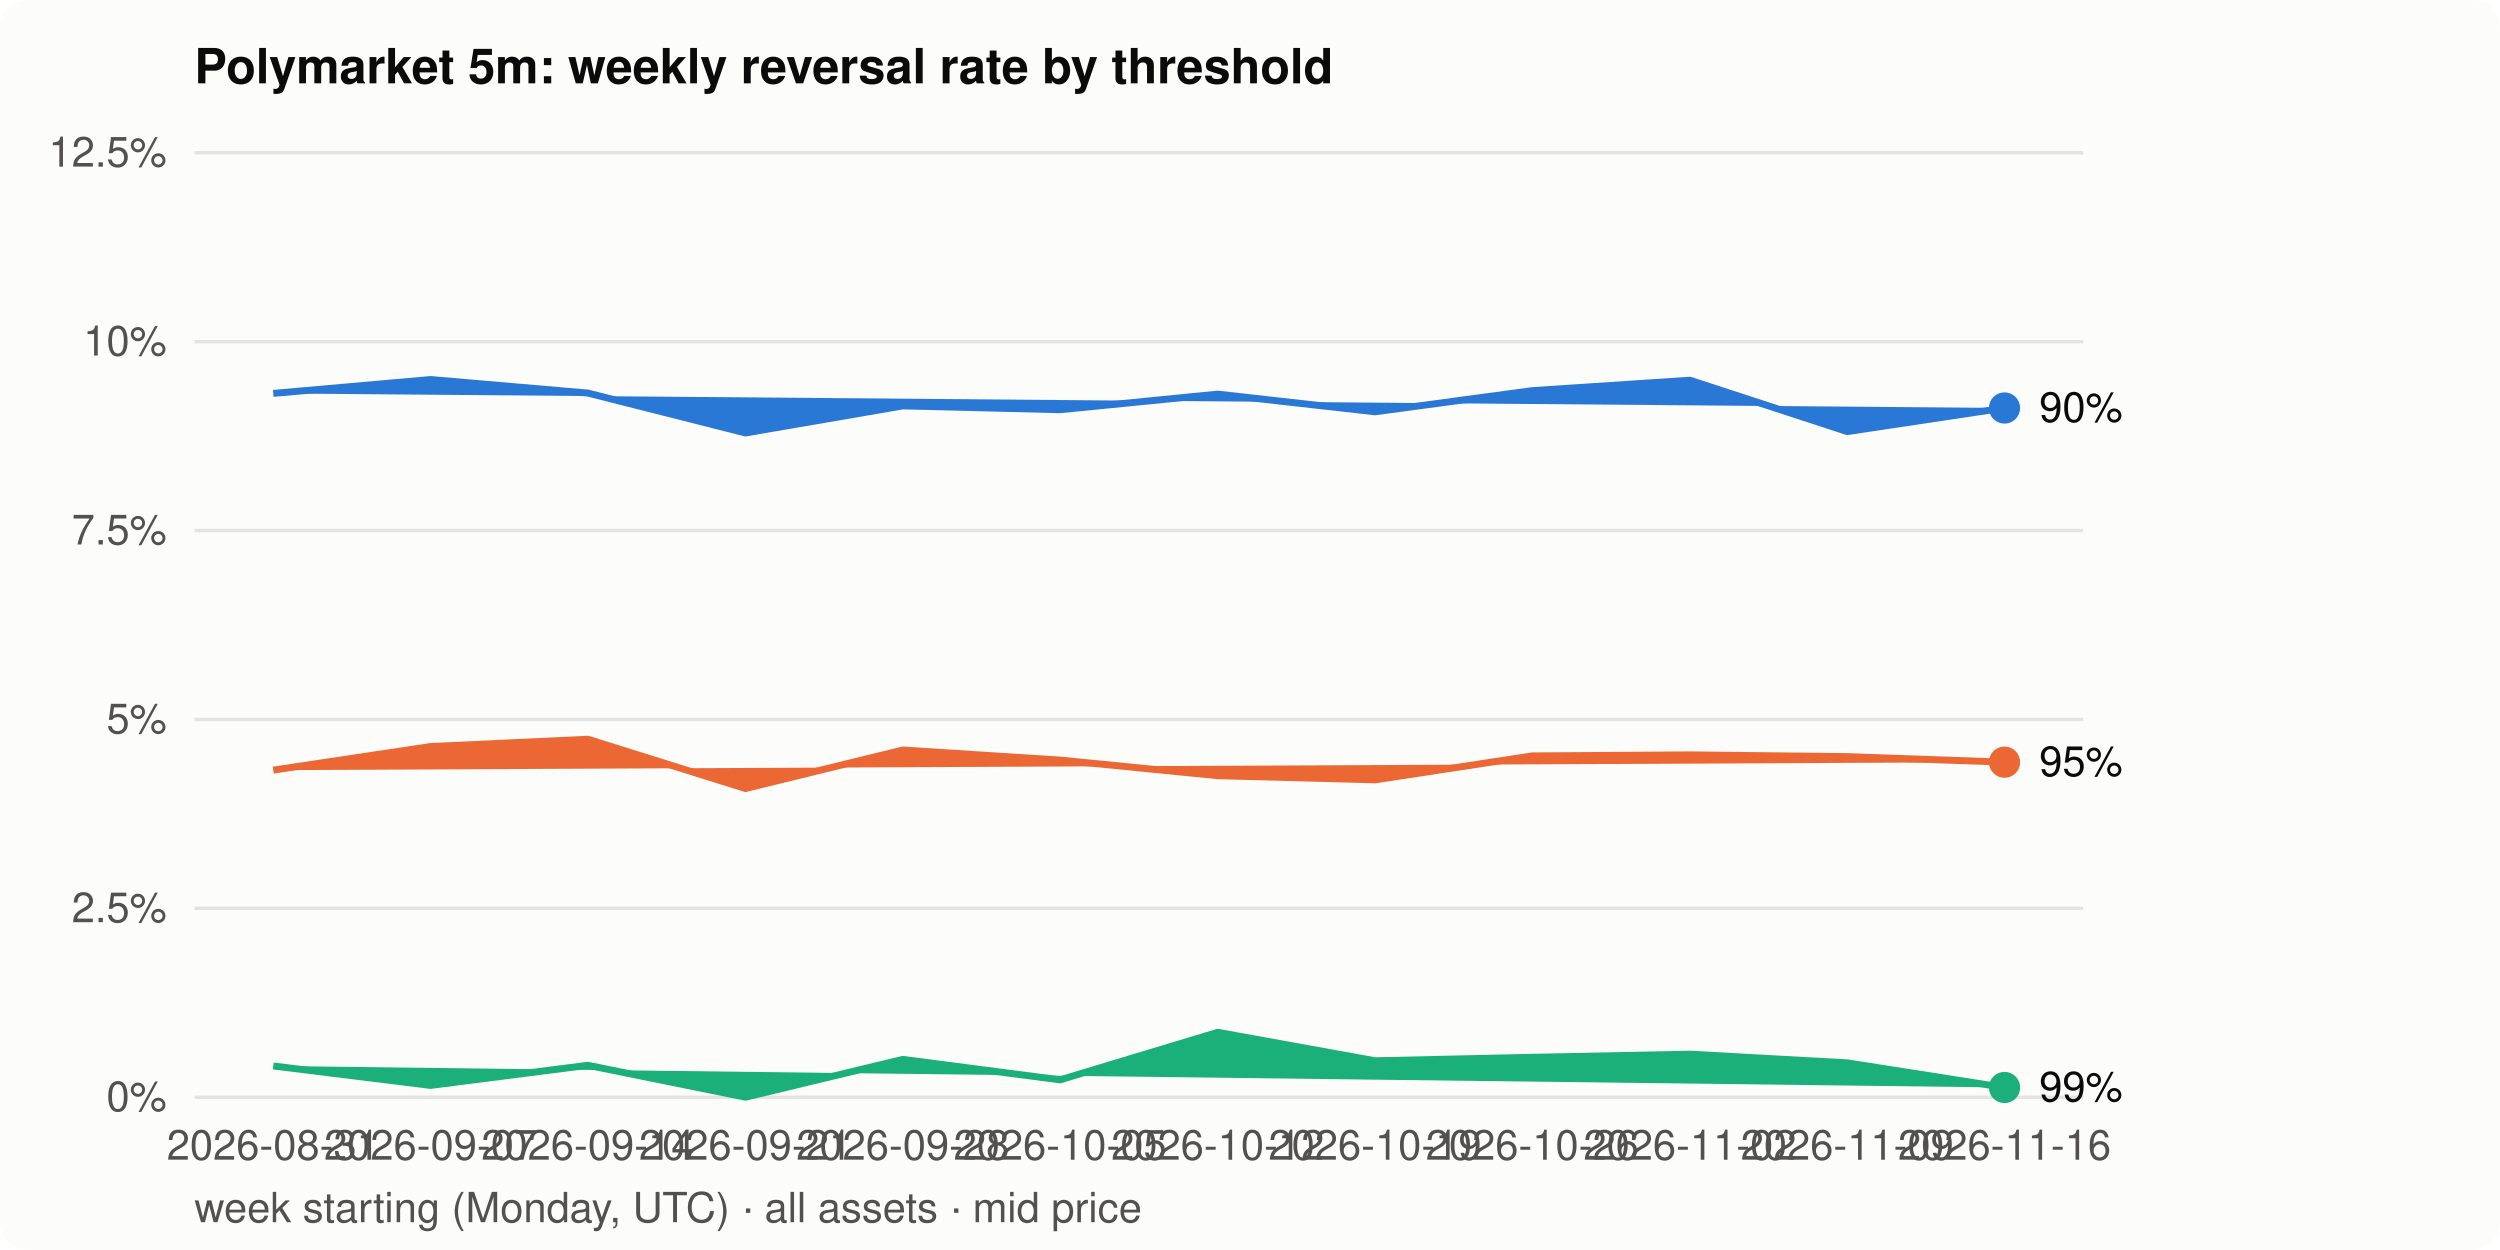
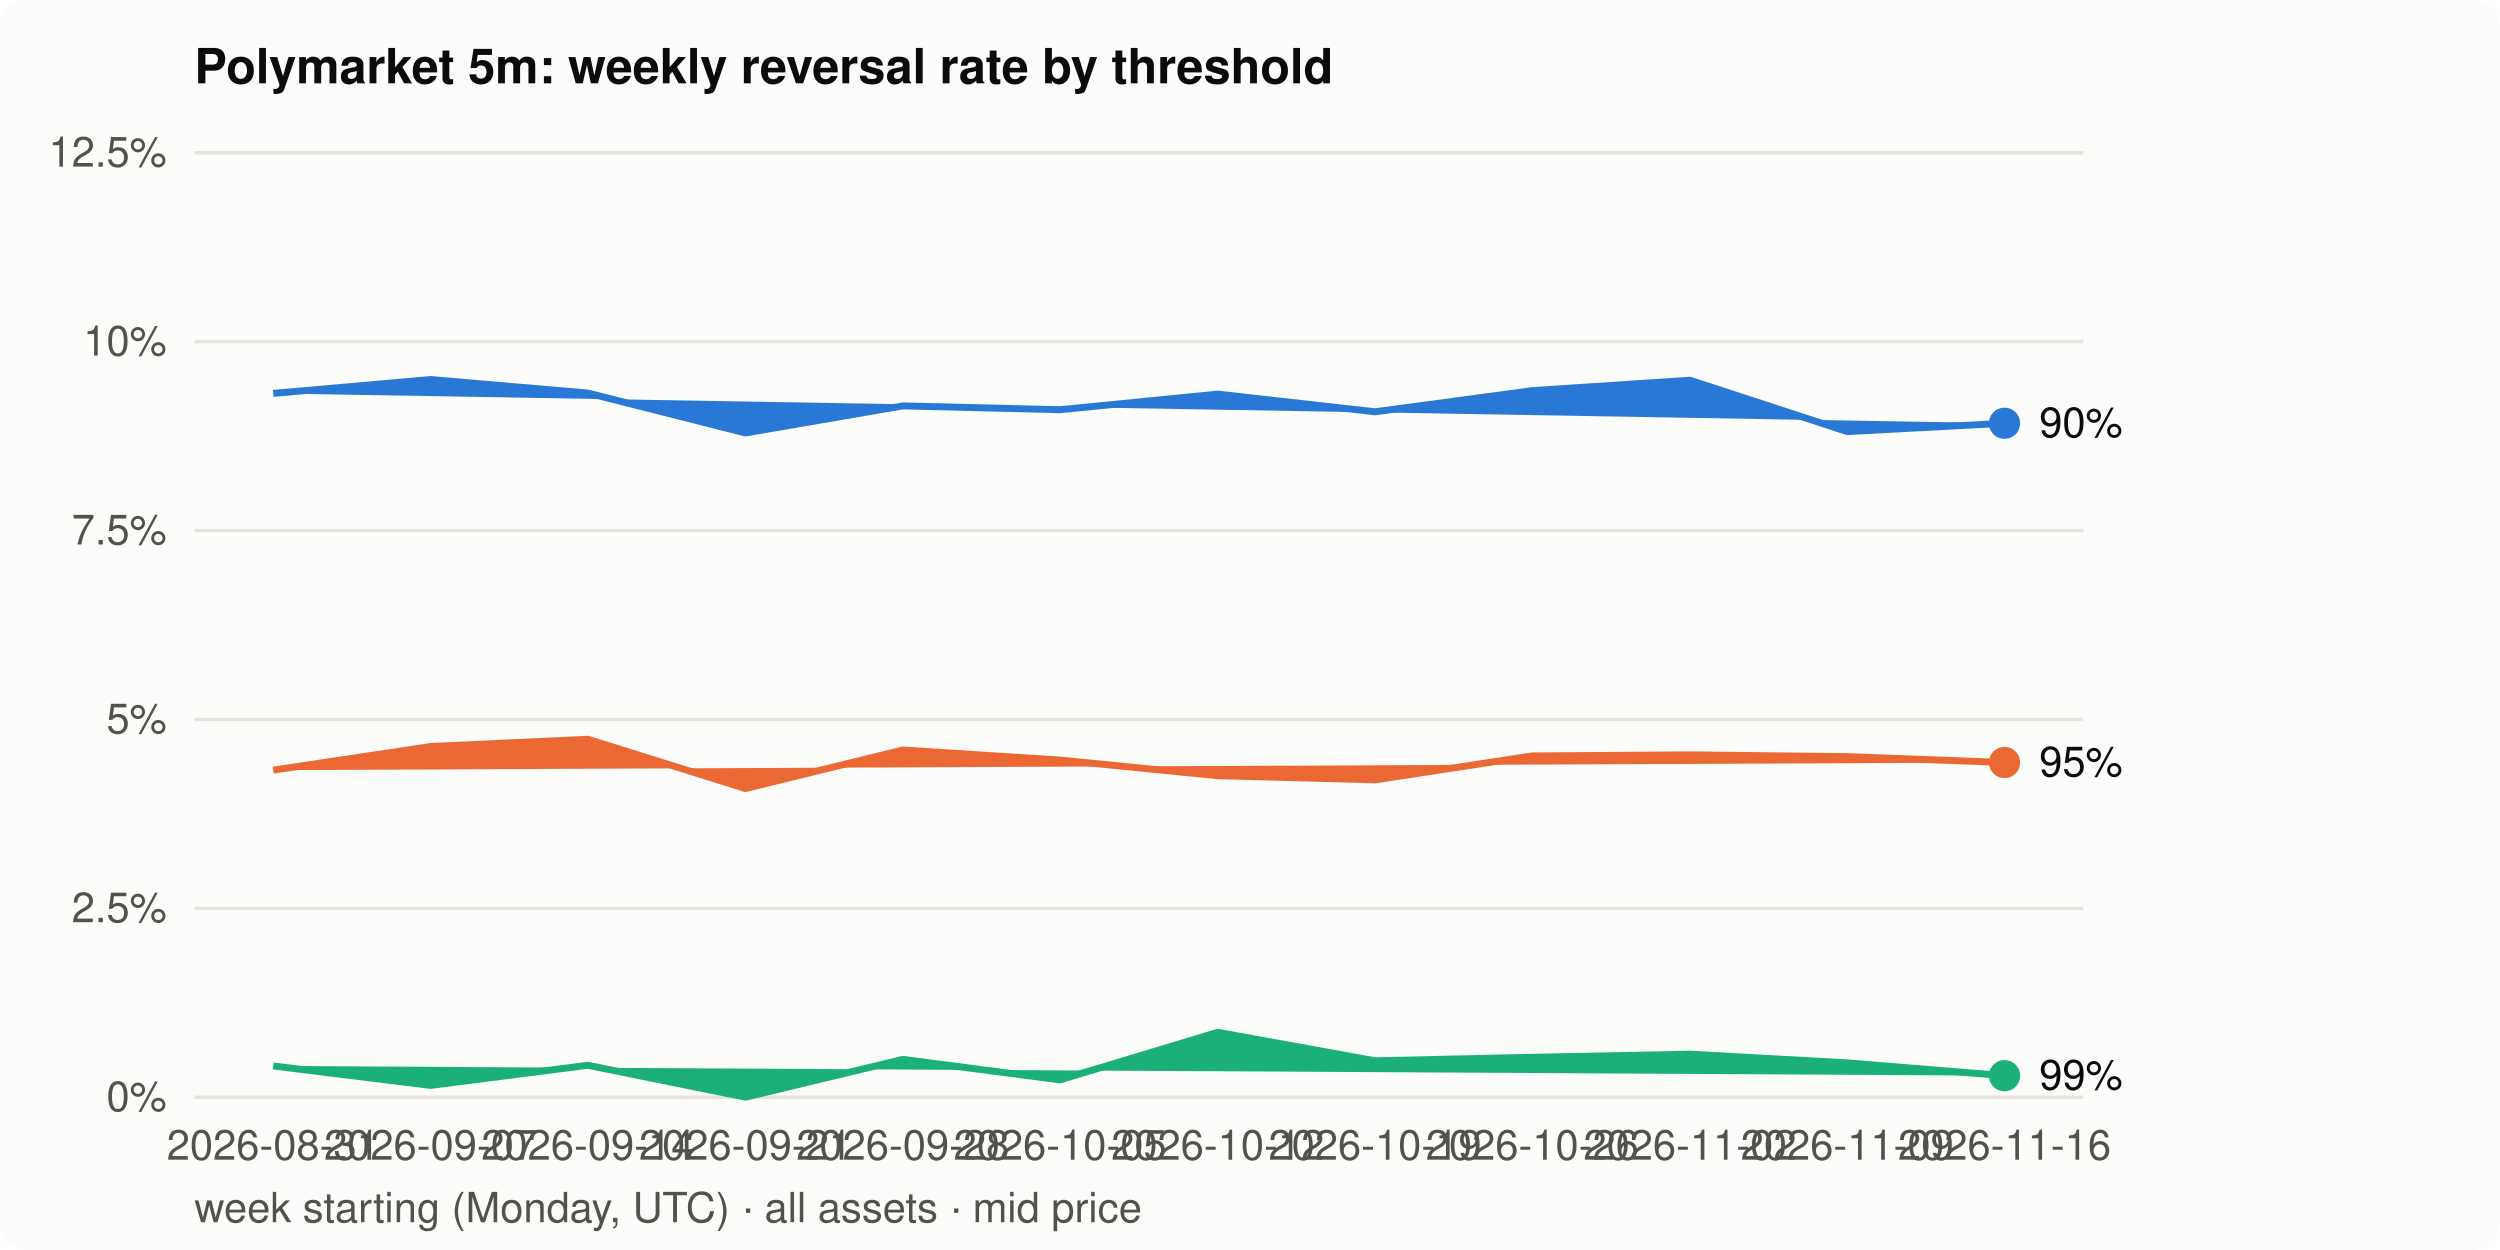
<svg xmlns="http://www.w3.org/2000/svg" viewBox="0 0 720 360" width="720" height="360" role="img" aria-label="Polymarket 5m: weekly reversal rate by threshold">
  <style>
  .bg{fill:#fcfcfb} .t1{fill:#0b0b0b} .t2{fill:#52514e} .grid{stroke:#e4e3df}
  .s1{stroke:#2a78d6;fill:#2a78d6} .s2{stroke:#eb6834;fill:#eb6834} .s3{stroke:#1baf7a;fill:#1baf7a}
  .ref{stroke:#8a8984;fill:#8a8984} .ring{stroke:#fcfcfb}
  text{font-family:-apple-system,Segoe UI,Helvetica,Arial,sans-serif;font-size:12px}
  .title{font-size:14px;font-weight:600}
  @media (prefers-color-scheme: dark){
    .bg{fill:#1a1a19} .t1{fill:#f0efec} .t2{fill:#c3c2b7} .grid{stroke:#34332f}
    .s1{stroke:#3987e5;fill:#3987e5} .s2{stroke:#d95926;fill:#d95926} .s3{stroke:#199e70;fill:#199e70}
    .ref{stroke:#9d9c96;fill:#9d9c96} .ring{stroke:#1a1a19}
  }
</style>
  <rect class="bg" width="720" height="360" rx="8" />
  <text class="t1 title" x="56" y="24">Polymarket 5m: weekly reversal rate by threshold</text>
  <line class="grid" x1="56" x2="600" y1="316.0" y2="316.0" stroke-width="1" />
  <text class="t2" x="48" y="320.0" text-anchor="end">0%</text>
  <line class="grid" x1="56" x2="600" y1="261.6" y2="261.6" stroke-width="1" />
  <text class="t2" x="48" y="265.6" text-anchor="end">2.5%</text>
  <line class="grid" x1="56" x2="600" y1="207.2" y2="207.2" stroke-width="1" />
  <text class="t2" x="48" y="211.2" text-anchor="end">5%</text>
  <line class="grid" x1="56" x2="600" y1="152.8" y2="152.8" stroke-width="1" />
  <text class="t2" x="48" y="156.8" text-anchor="end">7.5%</text>
  <line class="grid" x1="56" x2="600" y1="98.4" y2="98.4" stroke-width="1" />
  <text class="t2" x="48" y="102.4" text-anchor="end">10%</text>
  <line class="grid" x1="56" x2="600" y1="44.0" y2="44.0" stroke-width="1" />
  <text class="t2" x="48" y="48.0" text-anchor="end">12.5%</text>
  <text class="t2" x="78.7" y="334" text-anchor="middle">2026-08-31</text>
  <text class="t2" x="124.0" y="334" text-anchor="middle">2026-09-07</text>
  <text class="t2" x="169.3" y="334" text-anchor="middle">2026-09-14</text>
  <text class="t2" x="214.7" y="334" text-anchor="middle">2026-09-21</text>
  <text class="t2" x="260.0" y="334" text-anchor="middle">2026-09-28</text>
  <text class="t2" x="305.3" y="334" text-anchor="middle">2026-10-05</text>
  <text class="t2" x="350.7" y="334" text-anchor="middle">2026-10-12</text>
  <text class="t2" x="396.0" y="334" text-anchor="middle">2026-10-19</text>
  <text class="t2" x="441.3" y="334" text-anchor="middle">2026-10-26</text>
  <text class="t2" x="486.7" y="334" text-anchor="middle">2026-11-02</text>
  <text class="t2" x="532.0" y="334" text-anchor="middle">2026-11-09</text>
  <text class="t2" x="577.3" y="334" text-anchor="middle">2026-11-16</text>
-   <path class="s1" d="M78.7,113.3 L124.0,109.3 L169.3,113.2 L214.7,124.7 L260.0,116.9 L305.3,118.0 L350.7,113.5 L396.0,118.6 L441.3,112.5 L486.7,109.5 L532.0,124.3 L577.3,117.5" fill="none" stroke-width="2" stroke-linejoin="round" />
-   <circle class="s1" cx="577.3" cy="117.5" r="4" stroke="none" />
-   <text class="t1" x="587.3" y="121.5">90%</text>
-   <path class="s2" d="M78.7,221.8 L124.0,215.0 L169.3,212.9 L214.7,227.1 L260.0,216.0 L305.3,218.9 L350.7,223.4 L396.0,224.6 L441.3,217.7 L486.7,217.4 L532.0,217.9 L577.3,219.5" fill="none" stroke-width="2" stroke-linejoin="round" />
-   <circle class="s2" cx="577.3" cy="219.5" r="4" stroke="none" />
-   <text class="t1" x="587.3" y="223.5">95%</text>
-   <path class="s3" d="M78.7,307.0 L124.0,312.6 L169.3,306.8 L214.7,316.0 L260.0,305.1 L305.3,311.0 L350.7,297.3 L396.0,305.5 L441.3,304.5 L486.7,303.6 L532.0,306.1 L577.3,313.2" fill="none" stroke-width="2" stroke-linejoin="round" />
-   <circle class="s3" cx="577.3" cy="313.2" r="4" stroke="none" />
-   <text class="t1" x="587.3" y="317.2">99%</text>
+   <path class="s1" d="M78.7,113.3 L124.0,109.3 L169.3,113.2 L214.7,124.7 L260.0,116.9 L305.3,118.0 L350.7,113.5 L396.0,118.6 L441.3,112.5 L486.7,109.5 L532.0,124.3 L577.3,121.9" fill="none" stroke-width="2" stroke-linejoin="round" />
+   <circle class="s1" cx="577.3" cy="121.9" r="4" stroke="none" />
+   <text class="t1" x="587.3" y="125.9">90%</text>
+   <path class="s2" d="M78.7,221.8 L124.0,215.0 L169.3,212.9 L214.7,227.1 L260.0,216.0 L305.3,218.9 L350.7,223.4 L396.0,224.6 L441.3,217.7 L486.7,217.4 L532.0,217.9 L577.3,219.6" fill="none" stroke-width="2" stroke-linejoin="round" />
+   <circle class="s2" cx="577.3" cy="219.6" r="4" stroke="none" />
+   <text class="t1" x="587.3" y="223.6">95%</text>
+   <path class="s3" d="M78.7,307.0 L124.0,312.6 L169.3,306.8 L214.7,316.0 L260.0,305.1 L305.3,311.0 L350.7,297.3 L396.0,305.5 L441.3,304.5 L486.7,303.6 L532.0,306.1 L577.3,309.8" fill="none" stroke-width="2" stroke-linejoin="round" />
+   <circle class="s3" cx="577.3" cy="309.8" r="4" stroke="none" />
+   <text class="t1" x="587.3" y="313.8">99%</text>
  <text class="t2" x="56" y="352">week starting (Monday, UTC) · all assets · mid price</text>
</svg>
